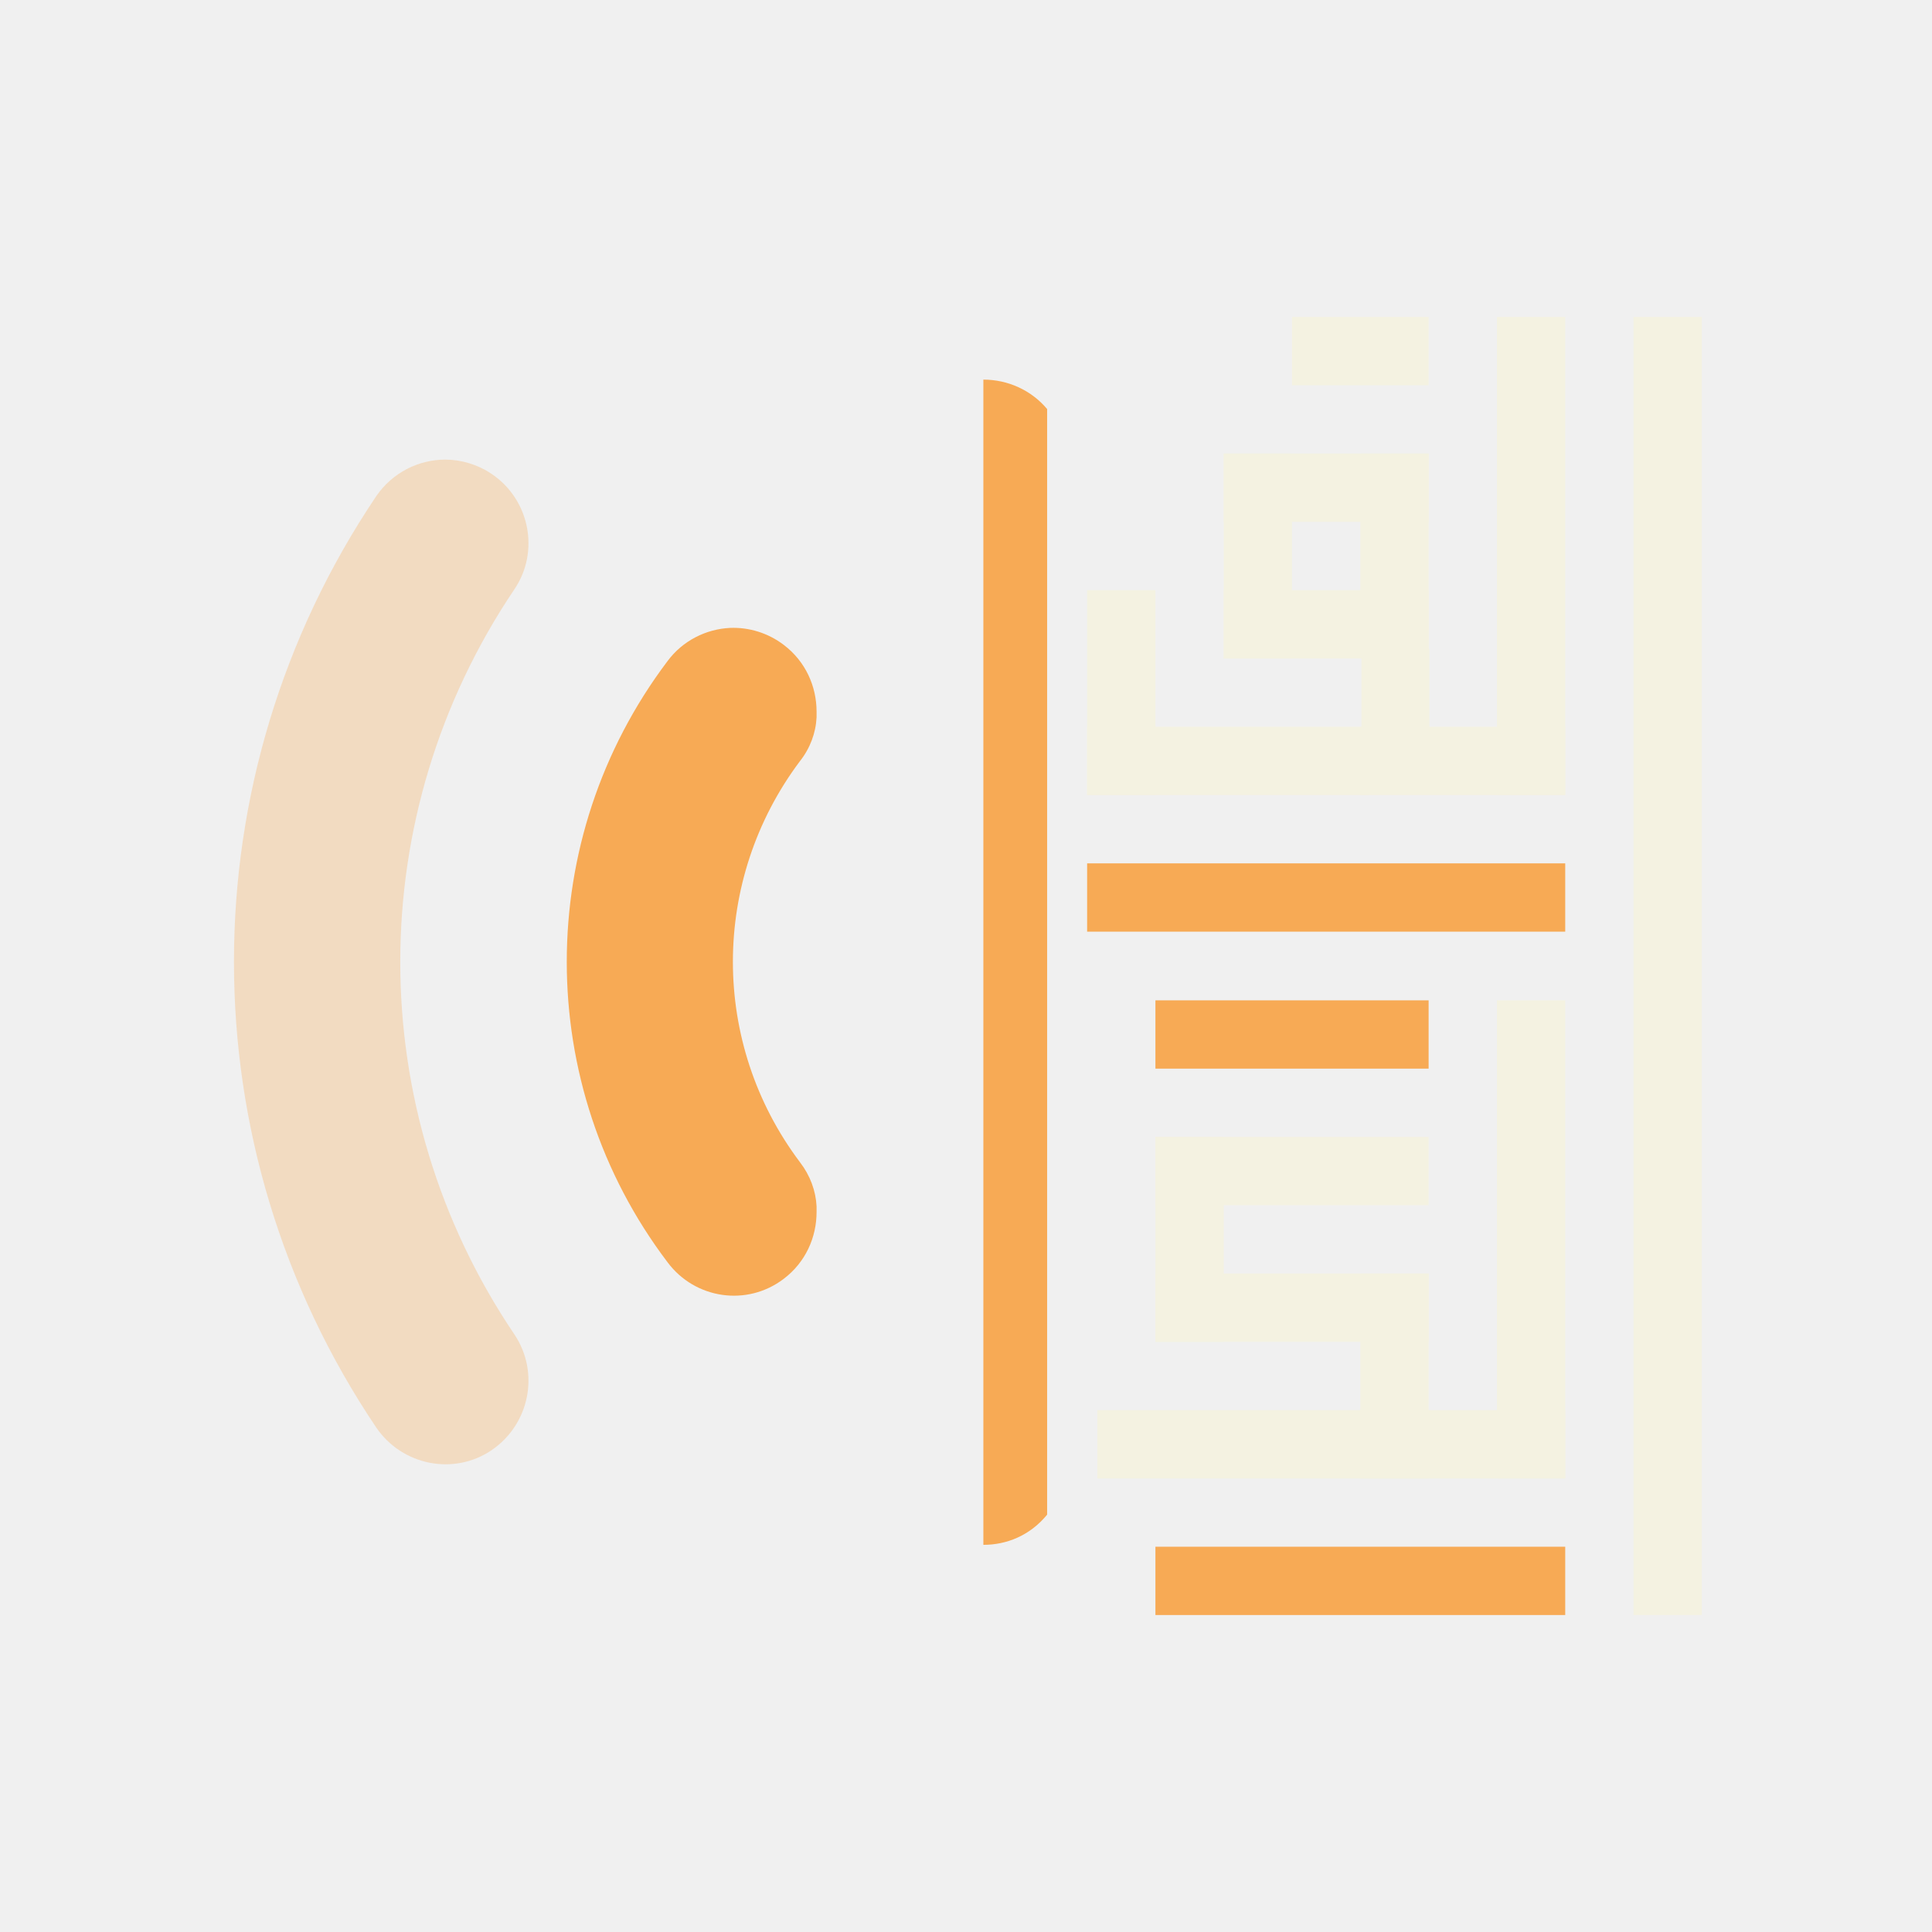
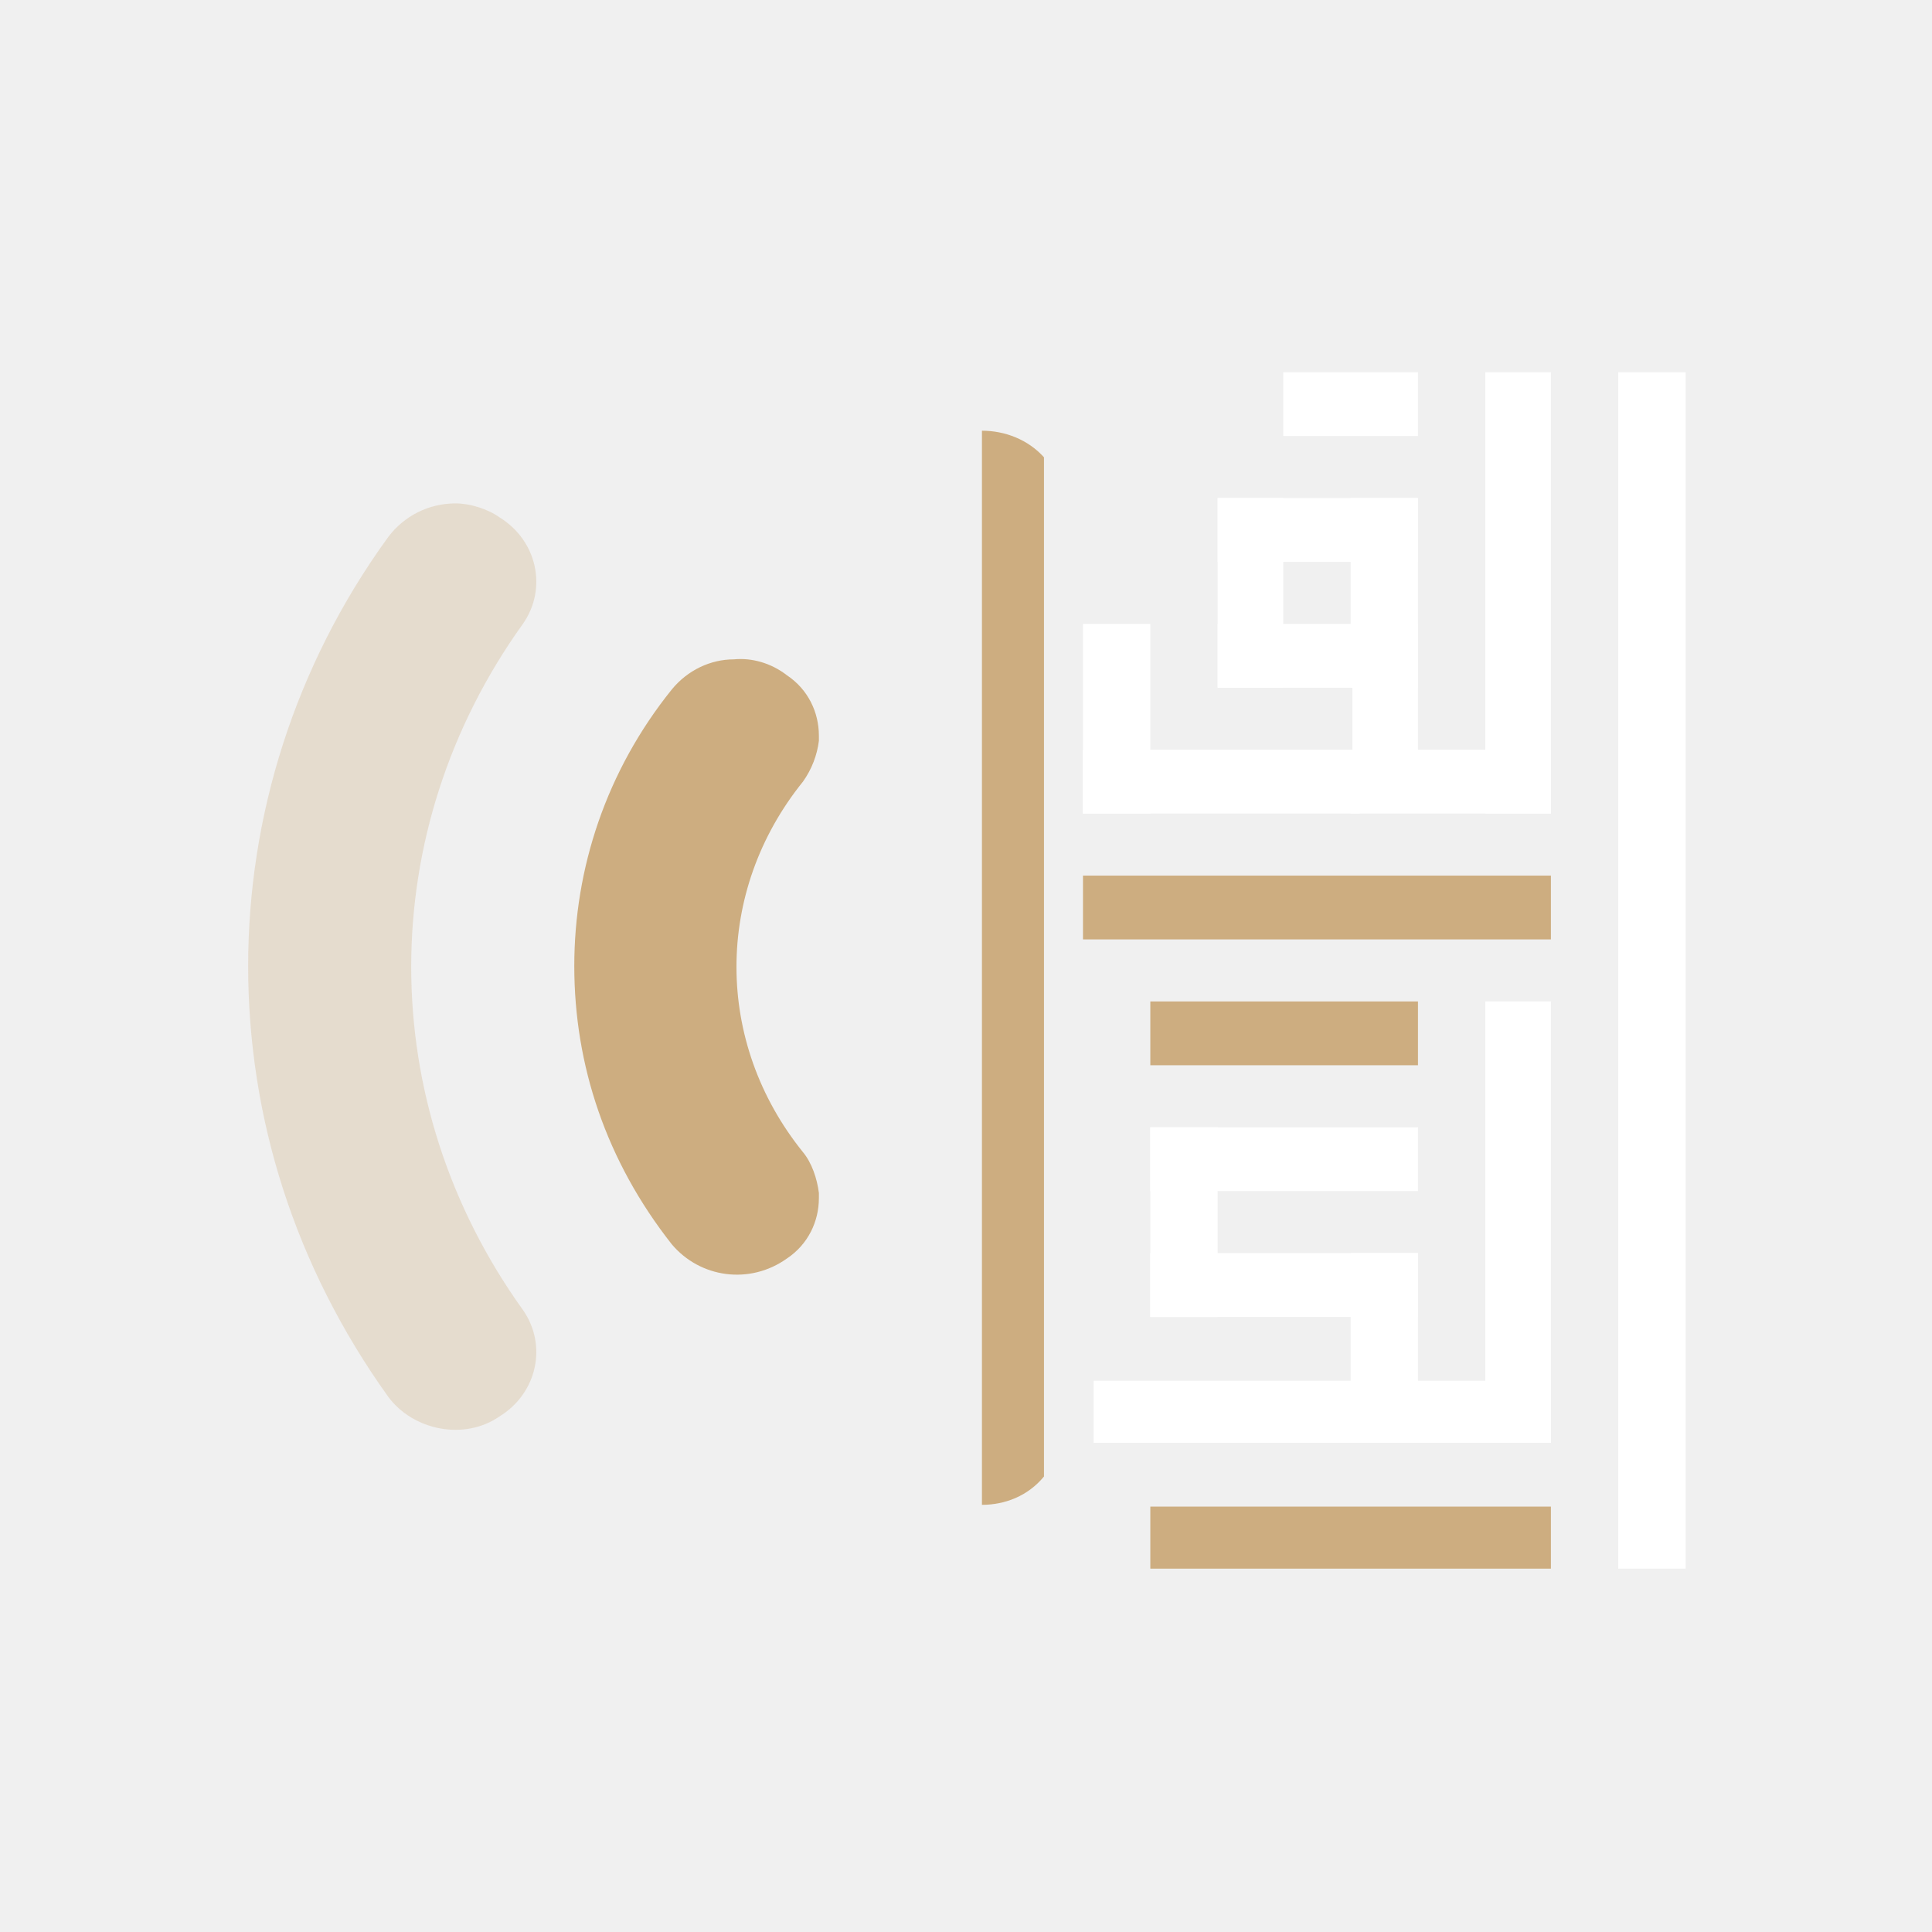
- <svg xmlns="http://www.w3.org/2000/svg" height="512" viewBox="0 0 512 512" width="512">
-   <path d="m277.5 401.4c-4.6 5.6-10.8 8-16.9 8v-308.8c6.5 0 12.7 2.8 16.9 7.8m-84 58c4.9-.2 10 1.3 14.2 4.5 5.8 4.4 8.7 11 8.7 17.7v1.5c-.2 4.1-1.7 8.2-4.4 11.6-23.7 31.6-23.7 74.8 0 106.3 2.7 3.5 4.2 7.6 4.4 11.7v1.5c0 6.7-2.9 13.3-8.7 17.7-9.7 7.4-23.5 5.4-30.8-4.4-17.8-23.5-26.7-51.5-26.7-79.6s8.9-56.1 26.7-79.7c4-5.4 10.2-8.5 16.6-8.8z" fill="#f7aa55" />
-   <path d="m118 121.8c4.2 0 8.6 1.3 12.3 3.8 10.1 6.8 12.8 20.6 6 30.6-40.3 59.8-40.3 137.7 0 197.4 6.8 10.1 4.1 23.8-6 30.7-10 6.8-23.7 4.1-30.6-6-25.1-37.3-37.7-80.3-37.7-123.4s12.6-86.1 37.7-123.4c4.3-6.3 11.3-9.7 18.3-9.7z" fill="#f7aa55" opacity=".3" />
-   <g fill="#f4f2e1">
-     <path d="m432.9 84h18.1v344h-18.1z" />
-     <path d="m396.7 84h18.1v126.7h-18.1z" />
-     <path d="m360.5 210.7v-18.1h54.3v18.1z" />
-     <path d="m324.3 174.5v-18.1h54.3v18.1z" />
-     <path d="m360.5 120.2h18.1v54.3h-18.1z" />
-     <path d="m324.3 138.3v-18.1h54.3v18.1z" />
-     <path d="m342.4 174.5h-18.1v-54.3h18.1z" />
-     <path d="m360.8 172h18v38.2h-18z" />
-     <path d="m362.8 192.6v18.1h-74.7v-18.1z" />
-     <path d="m378.6 84v18.1h-36.2v-18.1z" />
-     <path d="m288.1 156.4h18.1v54.3h-18.1z" />
+ <svg xmlns="http://www.w3.org/2000/svg" height="109" viewBox="0 0 109 109" width="109">
+   <path d="m58.9 83.3c-.9 1.1-2.2 1.6-3.5 1.6v-60.6c1.3 0 2.6.5 3.5 1.5m-17.5 11.4c1-.1 2.1.2 3 .9 1.2.8 1.8 2.1 1.8 3.4v.3c-.1.8-.4 1.6-.9 2.3-5 6.2-5 14.7 0 20.9.5.6.8 1.5.9 2.3v.3c0 1.3-.6 2.6-1.8 3.4-2.1 1.5-4.9 1.1-6.5-.8-3.7-4.7-5.5-10.1-5.5-15.7 0-5.5 1.8-11 5.5-15.6.9-1.1 2.2-1.7 3.5-1.7z" fill="#cdad80" />
+   <path d="m25.7 28.4c.8 0 1.8.3 2.5.8 2.1 1.3 2.7 4 1.3 6-8.4 11.7-8.4 27 0 38.7 1.4 2 .8 4.7-1.3 6-2 1.4-4.9.8-6.3-1.1-5.3-7.4-7.9-15.8-7.9-24.3 0-8.4 2.6-16.9 7.9-24.2.9-1.2 2.3-1.9 3.8-1.9z" fill="#cdad80" opacity=".3" />
+   <g fill="#fff">
+     <path d="m91.3 21h3.8v67.5h-3.8z" />
+     <path d="m83.8 21h3.7v24.9h-3.7z" />
+     <path d="m76.2 42.3h11.3v3.6h-11.3z" />
+     <path d="m68.7 35.2h11.3v3.6h-11.3z" />
+     <path d="m76.2 28.1h3.8v10.7h-3.8z" />
+     <path d="m68.7 28.1h11.3v3.6h-11.3z" />
+     <path d="m68.7 28.1h3.7v10.7h-3.7z" />
+     <path d="m76.3 38.3h3.7v7.5h-3.7z" />
+     <path d="m61.1 42.3h15.6v3.6h-15.6z" />
+     <path d="m72.4 21h7.6v3.6h-7.6z" />
+     <path d="m61.1 35.2h3.8v10.7h-3.8z" />
  </g>
-   <path d="m288.1 246.9v-18.1h126.7v18.1z" fill="#f7aa55" />
-   <path d="m414.8 391.8h-18.1v-126.7h18.1z" fill="#f4f2e1" />
-   <path d="m414.8 373.7v18.1h-54.3v-18.1z" fill="#f4f2e1" />
-   <path d="m378.6 391.8h-18.1v-54.3h18.1z" fill="#f4f2e1" />
-   <path d="m378.6 337.5v18.1h-72.4v-18.1z" fill="#f4f2e1" />
-   <path d="m324.3 355.6h-18.1v-54.3h18.1z" fill="#f4f2e1" />
-   <path d="m306.2 319.4v-18.1h72.4v18.1z" fill="#f4f2e1" />
-   <path d="m290.8 391.8v-18.1h87.8v18.1z" fill="#f4f2e1" />
-   <path d="m306.2 283.2v-18.1h72.4v18.1z" fill="#f7aa55" />
-   <path d="m306.2 428v-18.1h108.6v18.1z" fill="#f7aa55" />
+   <path d="m61.1 49.4h26.4v3.6h-26.4z" fill="#cdad80" />
+   <path d="m83.8 56.5h3.7v24.9h-3.7z" fill="#fff" />
+   <path d="m76.2 77.9h11.3v3.5h-11.3z" fill="#fff" />
+   <path d="m76.2 70.7h3.8v10.7h-3.8z" fill="#fff" />
+   <path d="m64.9 70.7h15.1v3.6h-15.1z" fill="#fff" />
+   <path d="m64.9 63.6h3.8v10.7h-3.8z" fill="#fff" />
+   <path d="m64.9 63.6h15.1v3.6h-15.1z" fill="#fff" />
+   <path d="m61.7 77.9h18.3v3.5h-18.3z" fill="#fff" />
+   <path d="m64.9 56.5h15.1v3.6h-15.1z" fill="#cdad80" />
+   <path d="m64.9 85h22.6v3.5h-22.6z" fill="#cdad80" />
</svg>
